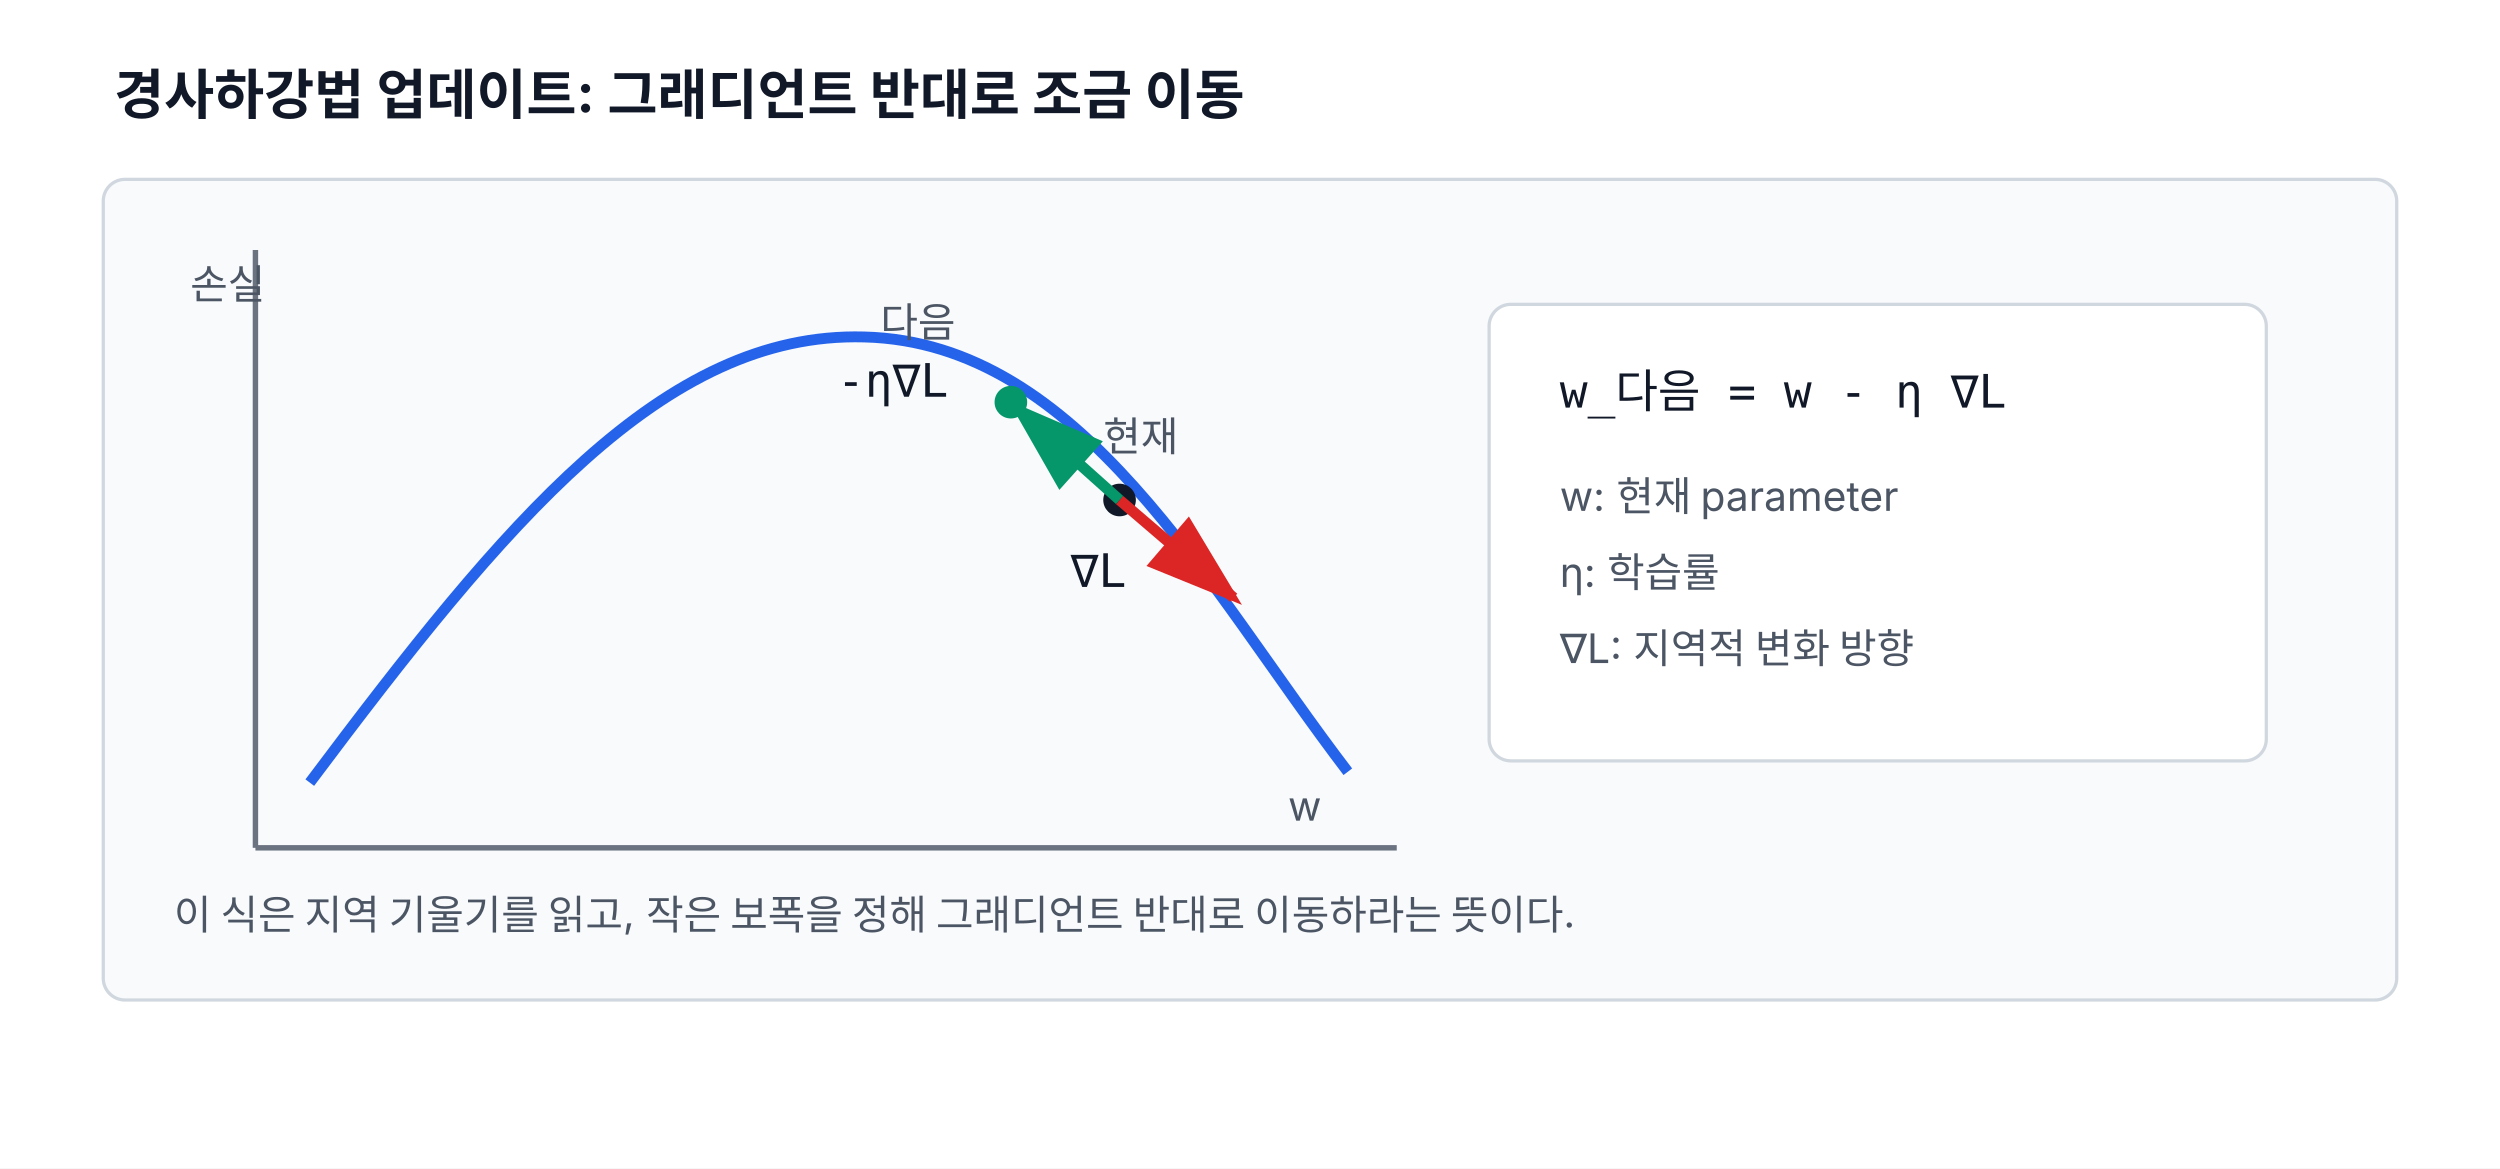
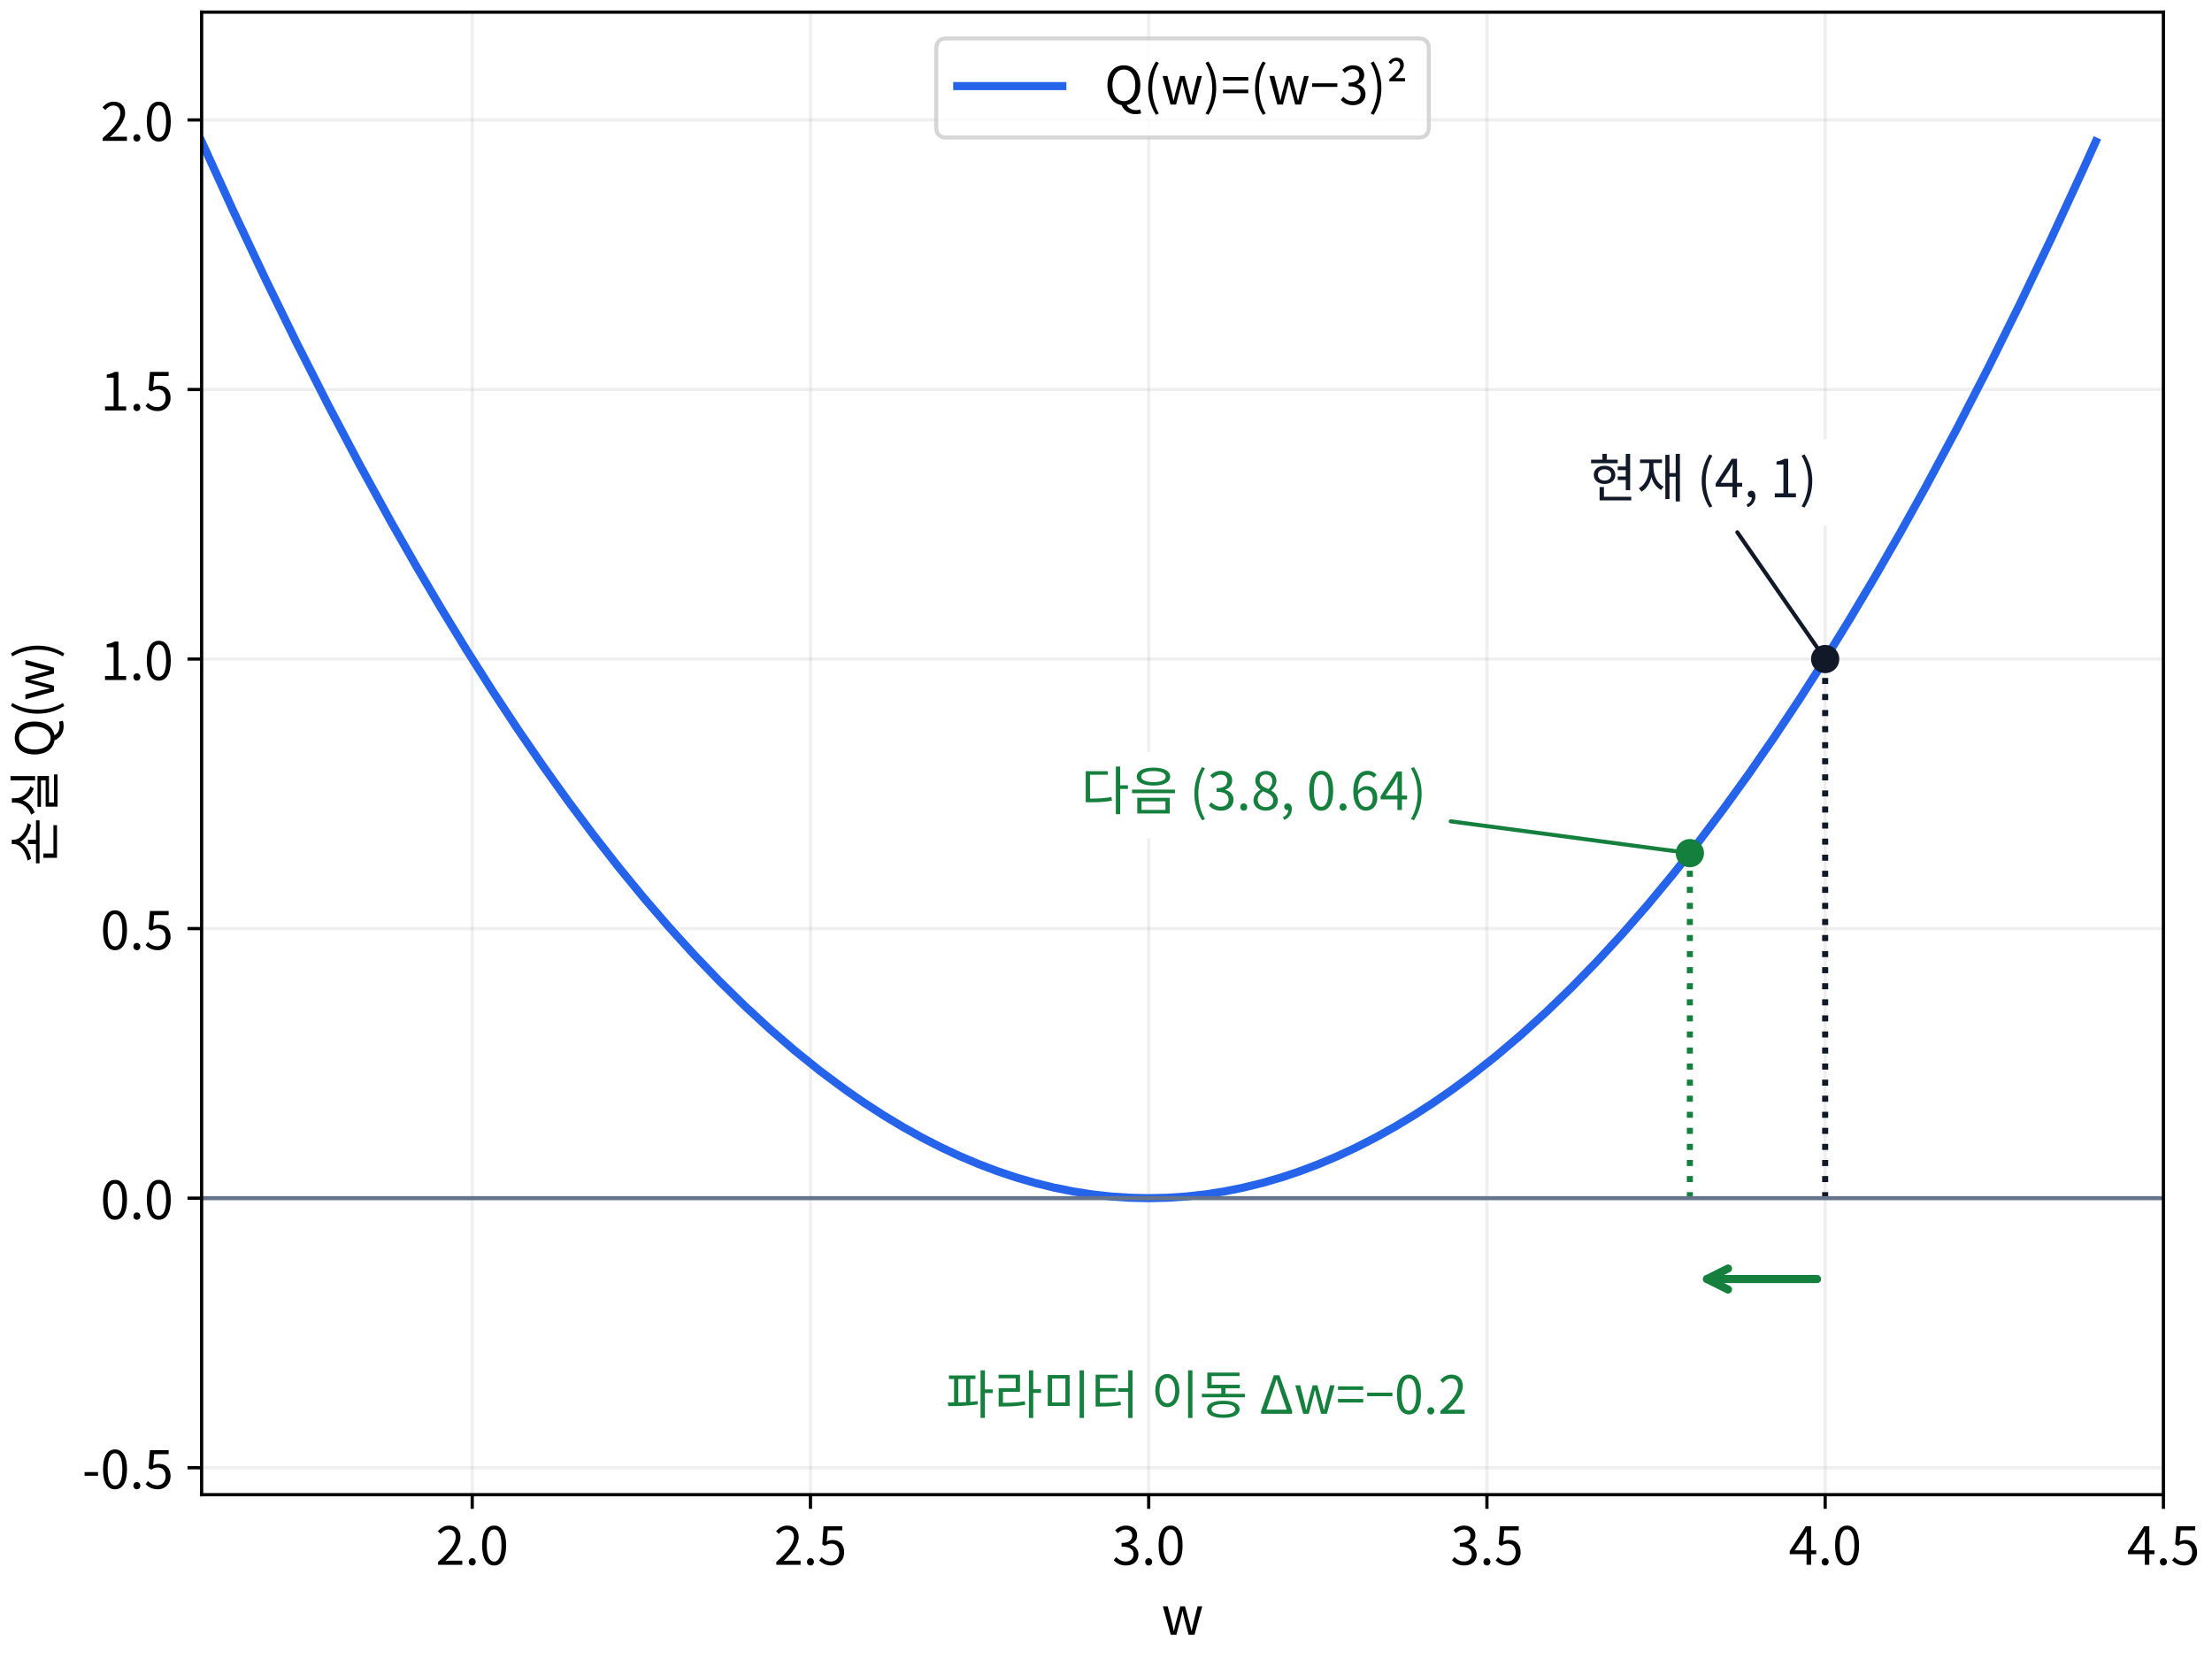
- <svg xmlns="http://www.w3.org/2000/svg" viewBox="0 0 920 430" role="img" aria-labelledby="title desc">
-   <style>
-     .bg { fill: #ffffff; }
-     .panel { fill: #f8fafc; stroke: #d0d7de; stroke-width: 1.2; }
-     .card { fill: #ffffff; stroke: #d0d7de; stroke-width: 1.2; }
-     .axis { stroke: #6b7280; stroke-width: 2; }
-     .curve { stroke: #2563eb; stroke-width: 4; fill: none; }
-     .grad { stroke: #dc2626; stroke-width: 4; fill: none; marker-end: url(#arrow-red); }
-     .move { stroke: #059669; stroke-width: 4; fill: none; marker-end: url(#arrow-green); }
-     .point { fill: #111827; }
-     .newpoint { fill: #059669; }
-     .label { fill: #111827; font-family: -apple-system, BlinkMacSystemFont, "Segoe UI", sans-serif; font-size: 20px; font-weight: 650; }
-     .small { fill: #4b5563; font-family: -apple-system, BlinkMacSystemFont, "Segoe UI", sans-serif; font-size: 15px; }
-     .math { fill: #111827; font-family: ui-monospace, SFMono-Regular, Menlo, Consolas, monospace; font-size: 17px; }
-   </style>
+ <svg xmlns="http://www.w3.org/2000/svg" xmlns:xlink="http://www.w3.org/1999/xlink" width="547.2pt" height="410.4pt" viewBox="0 0 547.2 410.4" version="1.1" role="img" aria-labelledby="title desc">
  <defs>
-     <marker id="arrow-red" markerWidth="10" markerHeight="10" refX="8" refY="3" orient="auto" markerUnits="strokeWidth">
-       <path d="M0,0 L0,6 L9,3 z" fill="#dc2626" />
-     </marker>
-     <marker id="arrow-green" markerWidth="10" markerHeight="10" refX="8" refY="3" orient="auto" markerUnits="strokeWidth">
-       <path d="M0,0 L0,6 L9,3 z" fill="#059669" />
-     </marker>
+     <style type="text/css">*{stroke-linejoin: round; stroke-linecap: butt}</style>
  </defs>
-   <rect class="bg" width="920" height="430" />
-   <text class="label" x="42" y="42">경사하강법 업데이트: 그래디언트 반대로 조금 이동</text>
-   <rect class="panel" x="38" y="66" width="844" height="302" rx="8" />
-   <g transform="translate(94,312)">
-     <path class="axis" d="M0 0 H420 M0 0 V-220" />
-     <path class="curve" d="M20 -24 C92 -120 150 -190 224 -188 C304 -186 350 -96 402 -28" />
-     <circle class="point" cx="318" cy="-128" r="6" />
-     <circle class="newpoint" cx="278" cy="-164" r="6" />
-     <path class="grad" d="M318 -128 L360 -92" />
-     <path class="move" d="M318 -128 L280 -162" />
-     <text class="math" x="300" y="-96">∇L</text>
-     <text class="math" x="214" y="-166">-η∇L</text>
-     <text class="small" x="312" y="-146">현재</text>
-     <text class="small" x="230" y="-188">다음</text>
-     <text class="small" x="380" y="-10">w</text>
-     <text class="small" x="-24" y="-202">손실</text>
+   <g id="figure_1">
+     <g id="patch_1">
+       <path d="M 0 410.4  L 547.2 410.4  L 547.2 0  L 0 0  z " style="fill: #ffffff" />
+     </g>
+     <g id="axes_1">
+       <g id="patch_2">
+         <path d="M 49.88 369.75  L 535.178 369.75  L 535.178 3  L 49.88 3  z " style="fill: #ffffff" />
+       </g>
+       <g id="matplotlib.axis_1">
+         <g id="xtick_1">
+           <g id="line2d_1">
+             <path d="M 116.818 369.75  L 116.818 3  " clip-path="url(#p9feb9ee012)" style="fill: none; stroke: #b0b0b0; stroke-opacity: 0.2; stroke-width: 0.8; stroke-linecap: square" />
+           </g>
+           <g id="line2d_2">
+             <defs>
+               <path id="m86c19d93df" d="M 0 0  L 0 3.5  " style="stroke: #000000; stroke-width: 0.8" />
+             </defs>
+             <g>
+               <use xlink:href="#m86c19d93df" x="116.818" y="369.75" style="stroke: #000000; stroke-width: 0.8" />
+             </g>
+           </g>
+           <g id="text_1">
+             <g transform="translate(107.7961 387.0969) scale(0.13 -0.13)">
+               <defs>
+                 <path id="NotoSansCJKjp-Regular-32" d="M 282 0  L 3232 0  L 3232 506  L 1933 506  C 1696 506 1408 480 1165 461  C 2266 1504 3008 2458 3008 3398  C 3008 4230 2477 4774 1638 4774  C 1043 4774 634 4506 256 4090  L 595 3757  C 858 4070 1184 4301 1568 4301  C 2150 4301 2432 3910 2432 3373  C 2432 2566 1754 1632 282 346  L 282 0  z " transform="scale(0.015625)" />
+                 <path id="NotoSansCJKjp-Regular-2e" d="M 890 -83  C 1120 -83 1312 96 1312 358  C 1312 627 1120 806 890 806  C 653 806 467 627 467 358  C 467 96 653 -83 890 -83  z " transform="scale(0.015625)" />
+                 <path id="NotoSansCJKjp-Regular-30" d="M 1779 -83  C 2669 -83 3238 723 3238 2362  C 3238 3987 2669 4774 1779 4774  C 883 4774 320 3987 320 2362  C 320 723 883 -83 1779 -83  z M 1779 390  C 1248 390 883 986 883 2362  C 883 3731 1248 4314 1779 4314  C 2310 4314 2675 3731 2675 2362  C 2675 986 2310 390 1779 390  z " transform="scale(0.015625)" />
+               </defs>
+               <use xlink:href="#NotoSansCJKjp-Regular-32" />
+               <use xlink:href="#NotoSansCJKjp-Regular-2e" x="55.5" />
+               <use xlink:href="#NotoSansCJKjp-Regular-30" x="83.3" />
+             </g>
+           </g>
+         </g>
+         <g id="xtick_2">
+           <g id="line2d_3">
+             <path d="M 200.49 369.75  L 200.49 3  " clip-path="url(#p9feb9ee012)" style="fill: none; stroke: #b0b0b0; stroke-opacity: 0.2; stroke-width: 0.8; stroke-linecap: square" />
+           </g>
+           <g id="line2d_4">
+             <g>
+               <use xlink:href="#m86c19d93df" x="200.49" y="369.75" style="stroke: #000000; stroke-width: 0.8" />
+             </g>
+           </g>
+           <g id="text_2">
+             <g transform="translate(191.4681 387.0969) scale(0.13 -0.13)">
+               <defs>
+                 <path id="NotoSansCJKjp-Regular-35" d="M 1677 -83  C 2464 -83 3213 499 3213 1523  C 3213 2560 2573 3021 1798 3021  C 1517 3021 1306 2950 1094 2835  L 1216 4192  L 2982 4192  L 2982 4691  L 704 4691  L 550 2502  L 864 2304  C 1133 2483 1331 2579 1645 2579  C 2234 2579 2618 2182 2618 1510  C 2618 826 2176 403 1619 403  C 1075 403 730 653 467 922  L 173 538  C 493 224 941 -83 1677 -83  z " transform="scale(0.015625)" />
+               </defs>
+               <use xlink:href="#NotoSansCJKjp-Regular-32" />
+               <use xlink:href="#NotoSansCJKjp-Regular-2e" x="55.5" />
+               <use xlink:href="#NotoSansCJKjp-Regular-35" x="83.3" />
+             </g>
+           </g>
+         </g>
+         <g id="xtick_3">
+           <g id="line2d_5">
+             <path d="M 284.162 369.75  L 284.162 3  " clip-path="url(#p9feb9ee012)" style="fill: none; stroke: #b0b0b0; stroke-opacity: 0.2; stroke-width: 0.8; stroke-linecap: square" />
+           </g>
+           <g id="line2d_6">
+             <g>
+               <use xlink:href="#m86c19d93df" x="284.162" y="369.75" style="stroke: #000000; stroke-width: 0.8" />
+             </g>
+           </g>
+           <g id="text_3">
+             <g transform="translate(275.1401 387.0969) scale(0.13 -0.13)">
+               <defs>
+                 <path id="NotoSansCJKjp-Regular-33" d="M 1683 -83  C 2522 -83 3194 416 3194 1254  C 3194 1901 2752 2310 2202 2445  L 2202 2477  C 2701 2650 3034 3034 3034 3603  C 3034 4346 2458 4774 1664 4774  C 1126 4774 710 4538 358 4218  L 672 3846  C 941 4115 1267 4301 1645 4301  C 2138 4301 2438 4006 2438 3558  C 2438 3053 2112 2662 1139 2662  L 1139 2214  C 2227 2214 2598 1843 2598 1274  C 2598 736 2208 403 1645 403  C 1114 403 762 659 486 941  L 186 563  C 493 224 954 -83 1683 -83  z " transform="scale(0.015625)" />
+               </defs>
+               <use xlink:href="#NotoSansCJKjp-Regular-33" />
+               <use xlink:href="#NotoSansCJKjp-Regular-2e" x="55.5" />
+               <use xlink:href="#NotoSansCJKjp-Regular-30" x="83.3" />
+             </g>
+           </g>
+         </g>
+         <g id="xtick_4">
+           <g id="line2d_7">
+             <path d="M 367.834 369.75  L 367.834 3  " clip-path="url(#p9feb9ee012)" style="fill: none; stroke: #b0b0b0; stroke-opacity: 0.2; stroke-width: 0.8; stroke-linecap: square" />
+           </g>
+           <g id="line2d_8">
+             <g>
+               <use xlink:href="#m86c19d93df" x="367.834" y="369.75" style="stroke: #000000; stroke-width: 0.8" />
+             </g>
+           </g>
+           <g id="text_4">
+             <g transform="translate(358.8121 387.0969) scale(0.13 -0.13)">
+               <use xlink:href="#NotoSansCJKjp-Regular-33" />
+               <use xlink:href="#NotoSansCJKjp-Regular-2e" x="55.5" />
+               <use xlink:href="#NotoSansCJKjp-Regular-35" x="83.3" />
+             </g>
+           </g>
+         </g>
+         <g id="xtick_5">
+           <g id="line2d_9">
+             <path d="M 451.506 369.75  L 451.506 3  " clip-path="url(#p9feb9ee012)" style="fill: none; stroke: #b0b0b0; stroke-opacity: 0.2; stroke-width: 0.8; stroke-linecap: square" />
+           </g>
+           <g id="line2d_10">
+             <g>
+               <use xlink:href="#m86c19d93df" x="451.506" y="369.75" style="stroke: #000000; stroke-width: 0.8" />
+             </g>
+           </g>
+           <g id="text_5">
+             <g transform="translate(442.4841 387.0969) scale(0.13 -0.13)">
+               <defs>
+                 <path id="NotoSansCJKjp-Regular-34" d="M 2176 0  L 2726 0  L 2726 1293  L 3354 1293  L 3354 1760  L 2726 1760  L 2726 4691  L 2080 4691  L 128 1677  L 128 1293  L 2176 1293  L 2176 0  z M 2176 1760  L 736 1760  L 1805 3360  C 1939 3590 2067 3827 2182 4051  L 2208 4051  C 2195 3814 2176 3430 2176 3200  L 2176 1760  z " transform="scale(0.015625)" />
+               </defs>
+               <use xlink:href="#NotoSansCJKjp-Regular-34" />
+               <use xlink:href="#NotoSansCJKjp-Regular-2e" x="55.5" />
+               <use xlink:href="#NotoSansCJKjp-Regular-30" x="83.3" />
+             </g>
+           </g>
+         </g>
+         <g id="xtick_6">
+           <g id="line2d_11">
+             <path d="M 535.178 369.75  L 535.178 3  " clip-path="url(#p9feb9ee012)" style="fill: none; stroke: #b0b0b0; stroke-opacity: 0.2; stroke-width: 0.8; stroke-linecap: square" />
+           </g>
+           <g id="line2d_12">
+             <g>
+               <use xlink:href="#m86c19d93df" x="535.178" y="369.75" style="stroke: #000000; stroke-width: 0.8" />
+             </g>
+           </g>
+           <g id="text_6">
+             <g transform="translate(526.1562 387.0969) scale(0.13 -0.13)">
+               <use xlink:href="#NotoSansCJKjp-Regular-34" />
+               <use xlink:href="#NotoSansCJKjp-Regular-2e" x="55.5" />
+               <use xlink:href="#NotoSansCJKjp-Regular-35" x="83.3" />
+             </g>
+           </g>
+         </g>
+         <g id="text_7">
+           <g transform="translate(287.3159 404.4219) scale(0.13 -0.13)">
+             <defs>
+               <path id="NotoSansCJKjp-Regular-77" d="M 1139 0  L 1818 0  L 2310 1862  C 2400 2195 2470 2522 2547 2874  L 2579 2874  C 2662 2522 2726 2202 2816 1875  L 3315 0  L 4026 0  L 4966 3475  L 4403 3475  L 3898 1466  C 3821 1133 3757 819 3686 499  L 3654 499  C 3571 819 3494 1133 3411 1466  L 2867 3475  L 2298 3475  L 1754 1466  C 1670 1133 1594 819 1523 499  L 1491 499  C 1421 819 1357 1133 1286 1466  L 768 3475  L 173 3475  L 1139 0  z " transform="scale(0.015625)" />
+             </defs>
+             <use xlink:href="#NotoSansCJKjp-Regular-77" />
+           </g>
+         </g>
+       </g>
+       <g id="matplotlib.axis_2">
+         <g id="ytick_1">
+           <g id="line2d_13">
+             <path d="M 49.88 363.082  L 535.178 363.082  " clip-path="url(#p9feb9ee012)" style="fill: none; stroke: #b0b0b0; stroke-opacity: 0.2; stroke-width: 0.8; stroke-linecap: square" />
+           </g>
+           <g id="line2d_14">
+             <defs>
+               <path id="m4f13c1aa02" d="M 0 0  L -3.5 0  " style="stroke: #000000; stroke-width: 0.8" />
+             </defs>
+             <g>
+               <use xlink:href="#m4f13c1aa02" x="49.88" y="363.082" style="stroke: #000000; stroke-width: 0.8" />
+             </g>
+           </g>
+           <g id="text_8">
+             <g transform="translate(20.32524 368.2552) scale(0.13 -0.13)">
+               <defs>
+                 <path id="NotoSansCJKjp-Regular-2d" d="M 294 1568  L 1933 1568  L 1933 2016  L 294 2016  L 294 1568  z " transform="scale(0.015625)" />
+               </defs>
+               <use xlink:href="#NotoSansCJKjp-Regular-2d" />
+               <use xlink:href="#NotoSansCJKjp-Regular-30" x="34.7" />
+               <use xlink:href="#NotoSansCJKjp-Regular-2e" x="90.2" />
+               <use xlink:href="#NotoSansCJKjp-Regular-35" x="118" />
+             </g>
+           </g>
+         </g>
+         <g id="ytick_2">
+           <g id="line2d_15">
+             <path d="M 49.88 296.4  L 535.178 296.4  " clip-path="url(#p9feb9ee012)" style="fill: none; stroke: #b0b0b0; stroke-opacity: 0.2; stroke-width: 0.8; stroke-linecap: square" />
+           </g>
+           <g id="line2d_16">
+             <g>
+               <use xlink:href="#m4f13c1aa02" x="49.88" y="296.4" style="stroke: #000000; stroke-width: 0.8" />
+             </g>
+           </g>
+           <g id="text_9">
+             <g transform="translate(24.83665 301.5734) scale(0.13 -0.13)">
+               <use xlink:href="#NotoSansCJKjp-Regular-30" />
+               <use xlink:href="#NotoSansCJKjp-Regular-2e" x="55.5" />
+               <use xlink:href="#NotoSansCJKjp-Regular-30" x="83.3" />
+             </g>
+           </g>
+         </g>
+         <g id="ytick_3">
+           <g id="line2d_17">
+             <path d="M 49.88 229.718  L 535.178 229.718  " clip-path="url(#p9feb9ee012)" style="fill: none; stroke: #b0b0b0; stroke-opacity: 0.2; stroke-width: 0.8; stroke-linecap: square" />
+           </g>
+           <g id="line2d_18">
+             <g>
+               <use xlink:href="#m4f13c1aa02" x="49.88" y="229.718" style="stroke: #000000; stroke-width: 0.8" />
+             </g>
+           </g>
+           <g id="text_10">
+             <g transform="translate(24.83665 234.8917) scale(0.13 -0.13)">
+               <use xlink:href="#NotoSansCJKjp-Regular-30" />
+               <use xlink:href="#NotoSansCJKjp-Regular-2e" x="55.5" />
+               <use xlink:href="#NotoSansCJKjp-Regular-35" x="83.3" />
+             </g>
+           </g>
+         </g>
+         <g id="ytick_4">
+           <g id="line2d_19">
+             <path d="M 49.88 163.036  L 535.178 163.036  " clip-path="url(#p9feb9ee012)" style="fill: none; stroke: #b0b0b0; stroke-opacity: 0.2; stroke-width: 0.8; stroke-linecap: square" />
+           </g>
+           <g id="line2d_20">
+             <g>
+               <use xlink:href="#m4f13c1aa02" x="49.88" y="163.036" style="stroke: #000000; stroke-width: 0.8" />
+             </g>
+           </g>
+           <g id="text_11">
+             <g transform="translate(24.83665 168.21) scale(0.13 -0.13)">
+               <defs>
+                 <path id="NotoSansCJKjp-Regular-31" d="M 563 0  L 3136 0  L 3136 486  L 2195 486  L 2195 4691  L 1747 4691  C 1491 4544 1190 4435 774 4358  L 774 3987  L 1613 3987  L 1613 486  L 563 486  L 563 0  z " transform="scale(0.015625)" />
+               </defs>
+               <use xlink:href="#NotoSansCJKjp-Regular-31" />
+               <use xlink:href="#NotoSansCJKjp-Regular-2e" x="55.5" />
+               <use xlink:href="#NotoSansCJKjp-Regular-30" x="83.3" />
+             </g>
+           </g>
+         </g>
+         <g id="ytick_5">
+           <g id="line2d_21">
+             <path d="M 49.88 96.355  L 535.178 96.355  " clip-path="url(#p9feb9ee012)" style="fill: none; stroke: #b0b0b0; stroke-opacity: 0.2; stroke-width: 0.8; stroke-linecap: square" />
+           </g>
+           <g id="line2d_22">
+             <g>
+               <use xlink:href="#m4f13c1aa02" x="49.88" y="96.355" style="stroke: #000000; stroke-width: 0.8" />
+             </g>
+           </g>
+           <g id="text_12">
+             <g transform="translate(24.83665 101.5283) scale(0.13 -0.13)">
+               <use xlink:href="#NotoSansCJKjp-Regular-31" />
+               <use xlink:href="#NotoSansCJKjp-Regular-2e" x="55.5" />
+               <use xlink:href="#NotoSansCJKjp-Regular-35" x="83.3" />
+             </g>
+           </g>
+         </g>
+         <g id="ytick_6">
+           <g id="line2d_23">
+             <path d="M 49.88 29.673  L 535.178 29.673  " clip-path="url(#p9feb9ee012)" style="fill: none; stroke: #b0b0b0; stroke-opacity: 0.2; stroke-width: 0.8; stroke-linecap: square" />
+           </g>
+           <g id="line2d_24">
+             <g>
+               <use xlink:href="#m4f13c1aa02" x="49.88" y="29.673" style="stroke: #000000; stroke-width: 0.8" />
+             </g>
+           </g>
+           <g id="text_13">
+             <g transform="translate(24.83665 34.84653) scale(0.13 -0.13)">
+               <use xlink:href="#NotoSansCJKjp-Regular-32" />
+               <use xlink:href="#NotoSansCJKjp-Regular-2e" x="55.5" />
+               <use xlink:href="#NotoSansCJKjp-Regular-30" x="83.3" />
+             </g>
+           </g>
+         </g>
+         <g id="text_14">
+           <g transform="translate(13.34743 214.2214) rotate(-90) scale(0.13 -0.13)">
+             <defs>
+               <path id="NotoSansCJKjp-Regular-c190" d="M 992 1286  L 992 -371  L 4966 -371  L 4966 64  L 1523 64  L 1523 1286  L 992 1286  z M 2669 3162  L 2669 2189  L 320 2189  L 320 1754  L 5562 1754  L 5562 2189  L 3194 2189  L 3194 3162  L 2669 3162  z M 2662 5139  L 2662 4883  C 2662 4077 1683 3379 659 3213  L 870 2790  C 1747 2957 2573 3443 2931 4134  C 3290 3443 4122 2957 4992 2790  L 5203 3213  C 4179 3373 3200 4070 3200 4883  L 3200 5139  L 2662 5139  z " transform="scale(0.015625)" />
+               <path id="NotoSansCJKjp-Regular-c2e4" d="M 4531 5293  L 4531 2298  L 5056 2298  L 5056 5293  L 4531 5293  z M 1338 -6  L 1338 -435  L 5261 -435  L 5261 -6  L 1850 -6  L 1850 608  L 5062 608  L 5062 2003  L 1318 2003  L 1318 1581  L 4538 1581  L 4538 1011  L 1338 1011  L 1338 -6  z M 1824 5126  L 1824 4685  C 1824 3846 1229 3072 358 2771  L 627 2349  C 1312 2598 1843 3123 2099 3782  C 2362 3168 2886 2688 3558 2458  L 3821 2874  C 2963 3155 2362 3878 2362 4685  L 2362 5126  L 1824 5126  z " transform="scale(0.015625)" />
+               <path id="NotoSansCJKjp-Regular-20" transform="scale(0.015625)" />
+               <path id="NotoSansCJKjp-Regular-51" d="M 2374 410  C 1530 410 979 1165 979 2362  C 979 3533 1530 4256 2374 4256  C 3219 4256 3770 3533 3770 2362  C 3770 1165 3219 410 2374 410  z M 3808 -1178  C 4090 -1178 4339 -1133 4480 -1069  L 4365 -614  C 4243 -653 4083 -685 3872 -685  C 3366 -685 2931 -474 2720 -58  C 3712 115 4378 1011 4378 2362  C 4378 3866 3552 4774 2374 4774  C 1197 4774 371 3866 371 2362  C 371 986 1062 77 2086 -64  C 2349 -704 2944 -1178 3808 -1178  z " transform="scale(0.015625)" />
+               <path id="NotoSansCJKjp-Regular-28" d="M 1530 -1254  L 1888 -1094  C 1338 -186 1075 902 1075 1990  C 1075 3072 1338 4154 1888 5069  L 1530 5235  C 941 4275 589 3245 589 1990  C 589 730 941 -301 1530 -1254  z " transform="scale(0.015625)" />
+               <path id="NotoSansCJKjp-Regular-29" d="M 634 -1254  C 1222 -301 1574 730 1574 1990  C 1574 3245 1222 4275 634 5235  L 269 5069  C 819 4154 1094 3072 1094 1990  C 1094 902 819 -186 269 -1094  L 634 -1254  z " transform="scale(0.015625)" />
+             </defs>
+             <use xlink:href="#NotoSansCJKjp-Regular-c190" />
+             <use xlink:href="#NotoSansCJKjp-Regular-c2e4" x="92" />
+             <use xlink:href="#NotoSansCJKjp-Regular-20" x="184" />
+             <use xlink:href="#NotoSansCJKjp-Regular-51" x="206.4" />
+             <use xlink:href="#NotoSansCJKjp-Regular-28" x="280.6" />
+             <use xlink:href="#NotoSansCJKjp-Regular-77" x="314.4" />
+             <use xlink:href="#NotoSansCJKjp-Regular-29" x="394.6" />
+           </g>
+         </g>
+       </g>
+       <g id="line2d_25">
+         <path d="M 49.88 35.007  L 57.69 52.143  L 65.499 68.698  L 73.308 84.672  L 81.118 100.065  L 88.927 114.877  L 96.737 129.109  L 102.984 140.076  L 109.232 150.671  L 115.479 160.894  L 121.727 170.746  L 127.974 180.225  L 134.222 189.334  L 140.469 198.07  L 146.717 206.434  L 152.964 214.427  L 159.212 222.048  L 165.459 229.298  L 171.707 236.175  L 177.954 242.681  L 184.202 248.815  L 190.449 254.577  L 196.697 259.968  L 202.944 264.986  L 209.192 269.633  L 213.877 272.875  L 218.563 275.907  L 223.249 278.73  L 227.934 281.344  L 232.62 283.748  L 237.306 285.944  L 241.991 287.931  L 246.677 289.708  L 251.362 291.277  L 256.048 292.636  L 260.734 293.786  L 265.419 294.727  L 270.105 295.459  L 274.791 295.982  L 279.476 296.295  L 284.162 296.4  L 288.848 296.295  L 293.533 295.982  L 298.219 295.459  L 302.904 294.727  L 307.59 293.786  L 312.276 292.636  L 316.961 291.277  L 321.647 289.708  L 326.333 287.931  L 331.018 285.944  L 335.704 283.748  L 340.389 281.344  L 345.075 278.73  L 349.761 275.907  L 354.446 272.875  L 359.132 269.633  L 363.818 266.183  L 370.065 261.257  L 376.313 255.96  L 382.56 250.29  L 388.808 244.249  L 395.055 237.836  L 401.303 231.052  L 407.55 223.895  L 413.798 216.367  L 420.045 208.467  L 426.293 200.196  L 432.54 191.552  L 438.788 182.537  L 445.035 173.15  L 451.283 163.392  L 457.53 153.261  L 463.778 142.759  L 470.025 131.885  L 476.273 120.64  L 484.082 106.06  L 491.892 90.899  L 499.701 75.157  L 507.51 58.835  L 515.32 41.931  L 518.444 35.007  L 518.444 35.007  " clip-path="url(#p9feb9ee012)" style="fill: none; stroke: #2563eb; stroke-width: 2; stroke-linecap: square" />
+       </g>
+       <g id="line2d_26">
+         <path d="M 451.506 296.4  L 451.506 163.036  " clip-path="url(#p9feb9ee012)" style="fill: none; stroke-dasharray: 1.5,2.475; stroke-dashoffset: 0; stroke: #111827; stroke-width: 1.5" />
+       </g>
+       <g id="line2d_27">
+         <path d="M 418.037 296.4  L 418.037 211.047  " clip-path="url(#p9feb9ee012)" style="fill: none; stroke-dasharray: 1.5,2.475; stroke-dashoffset: 0; stroke: #15803d; stroke-width: 1.5" />
+       </g>
+       <g id="line2d_28">
+         <path d="M 49.88 296.4  L 535.178 296.4  " clip-path="url(#p9feb9ee012)" style="fill: none; stroke: #64748b; stroke-linecap: square" />
+       </g>
+       <g id="patch_3">
+         <path d="M 49.88 369.75  L 49.88 3  " style="fill: none; stroke: #000000; stroke-width: 0.8; stroke-linejoin: miter; stroke-linecap: square" />
+       </g>
+       <g id="patch_4">
+         <path d="M 535.178 369.75  L 535.178 3  " style="fill: none; stroke: #000000; stroke-width: 0.8; stroke-linejoin: miter; stroke-linecap: square" />
+       </g>
+       <g id="patch_5">
+         <path d="M 49.88 369.75  L 535.178 369.75  " style="fill: none; stroke: #000000; stroke-width: 0.8; stroke-linejoin: miter; stroke-linecap: square" />
+       </g>
+       <g id="patch_6">
+         <path d="M 49.88 3  L 535.178 3  " style="fill: none; stroke: #000000; stroke-width: 0.8; stroke-linejoin: miter; stroke-linecap: square" />
+       </g>
+       <g id="patch_7">
+         <path d="M 429.775 131.682  Q 440.072 146.538 450.368 161.394  " style="fill: none; stroke: #111827; stroke-linecap: round" />
+       </g>
+       <g id="text_15">
+         <g id="patch_8">
+           <path d="M 388.906 130.035  L 453.542 130.035  L 453.542 108.65  L 388.906 108.65  z " style="fill: #ffffff" />
+         </g>
+         <g style="fill: #111827" transform="translate(392.9355 123.0274) scale(0.13 -0.13)">
+           <defs>
+             <path id="NotoSansCJKjp-Regular-d604" d="M 1965 3840  C 1197 3840 659 3392 659 2733  C 659 2074 1197 1626 1965 1626  C 2739 1626 3277 2074 3277 2733  C 3277 3392 2739 3840 1965 3840  z M 1965 3418  C 2445 3418 2778 3142 2778 2733  C 2778 2317 2445 2042 1965 2042  C 1485 2042 1158 2317 1158 2733  C 1158 3142 1485 3418 1965 3418  z M 3571 2534  L 3571 2106  L 4550 2106  L 4550 870  L 5082 870  L 5082 5286  L 4550 5286  L 4550 3750  L 3571 3750  L 3571 3315  L 4550 3315  L 4550 2534  L 3571 2534  z M 1709 5293  L 1709 4582  L 326 4582  L 326 4154  L 3571 4154  L 3571 4582  L 2234 4582  L 2234 5293  L 1709 5293  z M 1363 1254  L 1363 -371  L 5216 -371  L 5216 64  L 1894 64  L 1894 1254  L 1363 1254  z " transform="scale(0.015625)" />
+             <path id="NotoSansCJKjp-Regular-c7ac" d="M 3482 5171  L 3482 -205  L 3987 -205  L 3987 2509  L 4742 2509  L 4742 -499  L 5254 -499  L 5254 5293  L 4742 5293  L 4742 2957  L 3987 2957  L 3987 5171  L 3482 5171  z M 397 4608  L 397 4173  L 1517 4173  L 1517 3725  C 1517 2554 1088 1562 256 1101  L 589 691  C 1190 1050 1587 1677 1786 2470  C 1990 1766 2381 1210 2957 896  L 3270 1306  C 2451 1728 2029 2669 2029 3725  L 2029 4173  L 3078 4173  L 3078 4608  L 397 4608  z " transform="scale(0.015625)" />
+             <path id="NotoSansCJKjp-Regular-2c" d="M 480 -1216  C 1056 -973 1414 -493 1414 122  C 1414 550 1229 806 922 806  C 685 806 480 653 480 397  C 480 141 678 -13 909 -13  L 979 -6  C 973 -390 736 -698 339 -870  L 480 -1216  z " transform="scale(0.015625)" />
+           </defs>
+           <use xlink:href="#NotoSansCJKjp-Regular-d604" />
+           <use xlink:href="#NotoSansCJKjp-Regular-c7ac" x="92" />
+           <use xlink:href="#NotoSansCJKjp-Regular-20" x="184" />
+           <use xlink:href="#NotoSansCJKjp-Regular-28" x="206.4" />
+           <use xlink:href="#NotoSansCJKjp-Regular-34" x="240.2" />
+           <use xlink:href="#NotoSansCJKjp-Regular-2c" x="295.7" />
+           <use xlink:href="#NotoSansCJKjp-Regular-20" x="323.5" />
+           <use xlink:href="#NotoSansCJKjp-Regular-31" x="345.9" />
+           <use xlink:href="#NotoSansCJKjp-Regular-29" x="401.4" />
+         </g>
+       </g>
+       <g id="patch_9">
+         <path d="M 358.888 203.178  Q 387.472 206.981 416.055 210.784  " style="fill: none; stroke: #15803d; stroke-linecap: round" />
+       </g>
+       <g id="text_16">
+         <g id="patch_10">
+           <path d="M 263.397 207.386  L 356.906 207.386  L 356.906 186.001  L 263.397 186.001  z " style="fill: #ffffff" />
+         </g>
+         <g style="fill: #15803d" transform="translate(267.4275 200.3782) scale(0.13 -0.13)">
+           <defs>
+             <path id="NotoSansCJKjp-Regular-b2e4" d="M 4237 5293  L 4237 -506  L 4768 -506  L 4768 2566  L 5715 2566  L 5715 3008  L 4768 3008  L 4768 5293  L 4237 5293  z M 570 4730  L 570 941  L 1024 941  C 2112 941 2867 973 3763 1133  L 3699 1587  C 2854 1434 2118 1389 1094 1389  L 1094 4294  L 3251 4294  L 3251 4730  L 570 4730  z " transform="scale(0.015625)" />
+             <path id="NotoSansCJKjp-Regular-c74c" d="M 2931 5165  C 1683 5165 896 4755 896 4064  C 896 3379 1683 2976 2931 2976  C 4186 2976 4966 3379 4966 4064  C 4966 4755 4186 5165 2931 5165  z M 2931 4742  C 3846 4742 4422 4493 4422 4064  C 4422 3648 3846 3398 2931 3398  C 2016 3398 1440 3648 1440 4064  C 1440 4493 2016 4742 2931 4742  z M 960 1485  L 960 -422  L 4909 -422  L 4909 1485  L 960 1485  z M 4390 1056  L 4390 13  L 1478 13  L 1478 1056  L 4390 1056  z M 320 2483  L 320 2048  L 5549 2048  L 5549 2483  L 320 2483  z " transform="scale(0.015625)" />
+             <path id="NotoSansCJKjp-Regular-38" d="M 1792 -83  C 2669 -83 3258 448 3258 1126  C 3258 1773 2880 2125 2470 2362  L 2470 2394  C 2746 2611 3091 3034 3091 3526  C 3091 4250 2605 4762 1805 4762  C 1075 4762 518 4282 518 3571  C 518 3078 813 2726 1152 2490  L 1152 2464  C 723 2234 294 1792 294 1165  C 294 442 922 -83 1792 -83  z M 2112 2547  C 1555 2765 1050 3014 1050 3571  C 1050 4026 1363 4326 1798 4326  C 2298 4326 2592 3962 2592 3494  C 2592 3149 2426 2829 2112 2547  z M 1798 352  C 1235 352 813 717 813 1216  C 813 1664 1082 2035 1459 2278  C 2125 2010 2701 1779 2701 1146  C 2701 678 2342 352 1798 352  z " transform="scale(0.015625)" />
+             <path id="NotoSansCJKjp-Regular-36" d="M 1926 -83  C 2656 -83 3277 531 3277 1440  C 3277 2426 2765 2912 1971 2912  C 1606 2912 1197 2701 909 2349  C 934 3802 1466 4294 2118 4294  C 2400 4294 2682 4154 2861 3936  L 3194 4294  C 2931 4576 2579 4774 2093 4774  C 1184 4774 358 4077 358 2240  C 358 691 1030 -83 1926 -83  z M 922 1882  C 1229 2317 1587 2477 1875 2477  C 2445 2477 2720 2074 2720 1440  C 2720 800 2374 378 1926 378  C 1338 378 986 909 922 1882  z " transform="scale(0.015625)" />
+           </defs>
+           <use xlink:href="#NotoSansCJKjp-Regular-b2e4" />
+           <use xlink:href="#NotoSansCJKjp-Regular-c74c" x="92" />
+           <use xlink:href="#NotoSansCJKjp-Regular-20" x="184" />
+           <use xlink:href="#NotoSansCJKjp-Regular-28" x="206.4" />
+           <use xlink:href="#NotoSansCJKjp-Regular-33" x="240.2" />
+           <use xlink:href="#NotoSansCJKjp-Regular-2e" x="295.7" />
+           <use xlink:href="#NotoSansCJKjp-Regular-38" x="323.5" />
+           <use xlink:href="#NotoSansCJKjp-Regular-2c" x="379" />
+           <use xlink:href="#NotoSansCJKjp-Regular-20" x="406.8" />
+           <use xlink:href="#NotoSansCJKjp-Regular-30" x="429.2" />
+           <use xlink:href="#NotoSansCJKjp-Regular-2e" x="484.7" />
+           <use xlink:href="#NotoSansCJKjp-Regular-36" x="512.5" />
+           <use xlink:href="#NotoSansCJKjp-Regular-34" x="568" />
+           <use xlink:href="#NotoSansCJKjp-Regular-29" x="623.5" />
+         </g>
+       </g>
+       <g id="patch_11">
+         <path d="M 449.508 316.404  Q 434.773 316.404 422.275 316.404  " style="fill: none; stroke: #15803d; stroke-width: 2; stroke-linecap: round" />
+         <path d="M 427.475 319.004  L 422.275 316.404  L 427.475 313.804  " style="fill: none; stroke: #15803d; stroke-width: 2; stroke-linecap: round" />
+       </g>
+       <g id="text_17">
+         <g style="fill: #15803d" transform="translate(233.9587 349.7452) scale(0.13 -0.13)">
+           <defs>
+             <path id="NotoSansCJKjp-Regular-d30c" d="M 314 934  C 1331 934 2701 954 3910 1152  L 3878 1542  C 3590 1504 3290 1478 2989 1459  L 2989 4237  L 3616 4237  L 3616 4672  L 390 4672  L 390 4237  L 1011 4237  L 1011 1389  L 250 1382  L 314 934  z M 1530 4237  L 2477 4237  L 2477 1427  L 1530 1395  L 1530 4237  z M 4237 5293  L 4237 -499  L 4768 -499  L 4768 2534  L 5715 2534  L 5715 2976  L 4768 2976  L 4768 5293  L 4237 5293  z " transform="scale(0.015625)" />
+             <path id="NotoSansCJKjp-Regular-b77c" d="M 4243 5293  L 4243 -506  L 4768 -506  L 4768 2547  L 5715 2547  L 5715 2995  L 4768 2995  L 4768 5293  L 4243 5293  z M 544 4755  L 544 4320  L 2630 4320  L 2630 3110  L 557 3110  L 557 890  L 1018 890  C 2118 890 2886 934 3789 1101  L 3738 1536  C 2874 1376 2131 1338 1082 1338  L 1082 2675  L 3155 2675  L 3155 4755  L 544 4755  z " transform="scale(0.015625)" />
+             <path id="NotoSansCJKjp-Regular-bbf8" d="M 646 4723  L 646 954  L 3309 954  L 3309 4723  L 646 4723  z M 2797 4301  L 2797 1382  L 1171 1382  L 1171 4301  L 2797 4301  z M 4525 5293  L 4525 -506  L 5056 -506  L 5056 5293  L 4525 5293  z " transform="scale(0.015625)" />
+             <path id="NotoSansCJKjp-Regular-d130" d="M 3360 3110  L 3360 2675  L 4557 2675  L 4557 -506  L 5082 -506  L 5082 5293  L 4557 5293  L 4557 3110  L 3360 3110  z M 589 4762  L 589 883  L 1024 883  C 2125 883 2835 922 3667 1062  L 3610 1498  C 2829 1357 2150 1325 1114 1325  L 1114 2707  L 3008 2707  L 3008 3136  L 1114 3136  L 1114 4326  L 3264 4326  L 3264 4762  L 589 4762  z " transform="scale(0.015625)" />
+             <path id="NotoSansCJKjp-Regular-c774" d="M 4525 5293  L 4525 -506  L 5056 -506  L 5056 5293  L 4525 5293  z M 2003 4845  C 1146 4845 531 4058 531 2829  C 531 1594 1146 806 2003 806  C 2854 806 3469 1594 3469 2829  C 3469 4058 2854 4845 2003 4845  z M 2003 4371  C 2566 4371 2957 3763 2957 2829  C 2957 1888 2566 1280 2003 1280  C 1434 1280 1043 1888 1043 2829  C 1043 3763 1434 4371 2003 4371  z " transform="scale(0.015625)" />
+             <path id="NotoSansCJKjp-Regular-b3d9" d="M 2931 1594  C 1696 1594 947 1216 947 550  C 947 -115 1696 -493 2931 -493  C 4166 -493 4909 -115 4909 550  C 4909 1216 4166 1594 2931 1594  z M 2931 1178  C 3834 1178 4378 947 4378 550  C 4378 147 3834 -77 2931 -77  C 2022 -77 1485 147 1485 550  C 1485 947 2022 1178 2931 1178  z M 979 5024  L 979 3104  L 2675 3104  L 2675 2438  L 320 2438  L 320 2010  L 5555 2010  L 5555 2438  L 3194 2438  L 3194 3104  L 4941 3104  L 4941 3533  L 1504 3533  L 1504 4602  L 4902 4602  L 4902 5024  L 979 5024  z " transform="scale(0.015625)" />
+             <path id="NotoSansCJKjp-Regular-394" d="M 211 0  L 3987 0  L 3987 358  L 2438 4691  L 1766 4691  L 211 358  L 211 0  z M 851 506  L 1587 2650  L 2080 4160  L 2112 4160  L 2598 2650  L 3334 506  L 851 506  z " transform="scale(0.015625)" />
+             <path id="NotoSansCJKjp-Regular-3d" d="M 243 2912  L 3315 2912  L 3315 3347  L 243 3347  L 243 2912  z M 243 1376  L 3315 1376  L 3315 1811  L 243 1811  L 243 1376  z " transform="scale(0.015625)" />
+             <path id="NotoSansCJKjp-Regular-2212" d="M 243 2144  L 3315 2144  L 3315 2579  L 243 2579  L 243 2144  z " transform="scale(0.015625)" />
+           </defs>
+           <use xlink:href="#NotoSansCJKjp-Regular-d30c" />
+           <use xlink:href="#NotoSansCJKjp-Regular-b77c" x="92" />
+           <use xlink:href="#NotoSansCJKjp-Regular-bbf8" x="184" />
+           <use xlink:href="#NotoSansCJKjp-Regular-d130" x="276" />
+           <use xlink:href="#NotoSansCJKjp-Regular-20" x="368" />
+           <use xlink:href="#NotoSansCJKjp-Regular-c774" x="390.4" />
+           <use xlink:href="#NotoSansCJKjp-Regular-b3d9" x="482.4" />
+           <use xlink:href="#NotoSansCJKjp-Regular-20" x="574.4" />
+           <use xlink:href="#NotoSansCJKjp-Regular-394" x="596.8" />
+           <use xlink:href="#NotoSansCJKjp-Regular-77" x="662.4" />
+           <use xlink:href="#NotoSansCJKjp-Regular-3d" x="742.6" />
+           <use xlink:href="#NotoSansCJKjp-Regular-2212" x="798.1" />
+           <use xlink:href="#NotoSansCJKjp-Regular-30" x="853.6" />
+           <use xlink:href="#NotoSansCJKjp-Regular-2e" x="909.1" />
+           <use xlink:href="#NotoSansCJKjp-Regular-32" x="936.9" />
+         </g>
+       </g>
+       <g id="PathCollection_1">
+         <defs>
+           <path id="m7249c50bd7" d="M 0 3  C 0.796 3 1.559 2.684 2.121 2.121  C 2.684 1.559 3 0.796 3 0  C 3 -0.796 2.684 -1.559 2.121 -2.121  C 1.559 -2.684 0.796 -3 0 -3  C -0.796 -3 -1.559 -2.684 -2.121 -2.121  C -2.684 -1.559 -3 -0.796 -3 0  C -3 0.796 -2.684 1.559 -2.121 2.121  C -1.559 2.684 -0.796 3 0 3  z " style="stroke: #111827" />
+         </defs>
+         <g clip-path="url(#p9feb9ee012)">
+           <use xlink:href="#m7249c50bd7" x="451.506" y="163.036" style="fill: #111827; stroke: #111827" />
+         </g>
+       </g>
+       <g id="PathCollection_2">
+         <defs>
+           <path id="m07f6a36b8a" d="M 0 3  C 0.796 3 1.559 2.684 2.121 2.121  C 2.684 1.559 3 0.796 3 0  C 3 -0.796 2.684 -1.559 2.121 -2.121  C 1.559 -2.684 0.796 -3 0 -3  C -0.796 -3 -1.559 -2.684 -2.121 -2.121  C -2.684 -1.559 -3 -0.796 -3 0  C -3 0.796 -2.684 1.559 -2.121 2.121  C -1.559 2.684 -0.796 3 0 3  z " style="stroke: #15803d" />
+         </defs>
+         <g clip-path="url(#p9feb9ee012)">
+           <use xlink:href="#m07f6a36b8a" x="418.037" y="211.047" style="fill: #15803d; stroke: #15803d" />
+         </g>
+       </g>
+       <g id="legend_1">
+         <g id="patch_12">
+           <path d="M 234.199 34.03  L 350.859 34.03  Q 353.459 34.03 353.459 31.43  L 353.459 12.1  Q 353.459 9.5 350.859 9.5  L 234.199 9.5  Q 231.599 9.5 231.599 12.1  L 231.599 31.43  Q 231.599 34.03 234.199 34.03  z " style="fill: #ffffff; opacity: 0.8; stroke: #cccccc; stroke-linejoin: miter" />
+         </g>
+         <g id="line2d_29">
+           <path d="M 236.799 21.302  L 249.799 21.302  L 262.799 21.302  " style="fill: none; stroke: #2563eb; stroke-width: 2; stroke-linecap: square" />
+         </g>
+         <g id="text_18">
+           <g transform="translate(273.1987 25.8518) scale(0.13 -0.13)">
+             <defs>
+               <path id="NotoSansCJKjp-Regular-b2" d="M 378 2822  L 2291 2822  L 2291 3213  L 1107 3213  C 1702 3821 2144 4262 2144 4794  C 2144 5389 1773 5702 1216 5702  C 838 5702 499 5478 288 5158  L 557 4909  C 710 5139 922 5318 1158 5318  C 1491 5318 1696 5088 1696 4730  C 1696 4307 1242 3866 378 3085  L 378 2822  z " transform="scale(0.015625)" />
+             </defs>
+             <use xlink:href="#NotoSansCJKjp-Regular-51" />
+             <use xlink:href="#NotoSansCJKjp-Regular-28" x="74.2" />
+             <use xlink:href="#NotoSansCJKjp-Regular-77" x="108" />
+             <use xlink:href="#NotoSansCJKjp-Regular-29" x="188.2" />
+             <use xlink:href="#NotoSansCJKjp-Regular-3d" x="222" />
+             <use xlink:href="#NotoSansCJKjp-Regular-28" x="277.5" />
+             <use xlink:href="#NotoSansCJKjp-Regular-77" x="311.3" />
+             <use xlink:href="#NotoSansCJKjp-Regular-2212" x="391.5" />
+             <use xlink:href="#NotoSansCJKjp-Regular-33" x="447" />
+             <use xlink:href="#NotoSansCJKjp-Regular-29" x="502.5" />
+             <use xlink:href="#NotoSansCJKjp-Regular-b2" x="536.3" />
+           </g>
+         </g>
+       </g>
+     </g>
  </g>
-   <rect class="card" x="548" y="112" width="286" height="168" rx="8" />
-   <text class="math" x="574" y="150">w_다음 = w - η ∇L</text>
-   <text class="small" x="574" y="188">w: 현재 parameter</text>
-   <text class="small" x="574" y="216">η: 학습률</text>
-   <text class="small" x="574" y="244">∇L: 지역적 변화 방향</text>
-   <text class="small" x="64" y="342">이 식은 지역 기울기를 읽고, 작은 보폭을 정해 그래디언트 반대로 이동하라는 뜻이다.</text>
+   <defs>
+     <clipPath id="p9feb9ee012">
+       <rect x="49.88" y="3" width="485.298" height="366.75" />
+     </clipPath>
+   </defs>
</svg>
